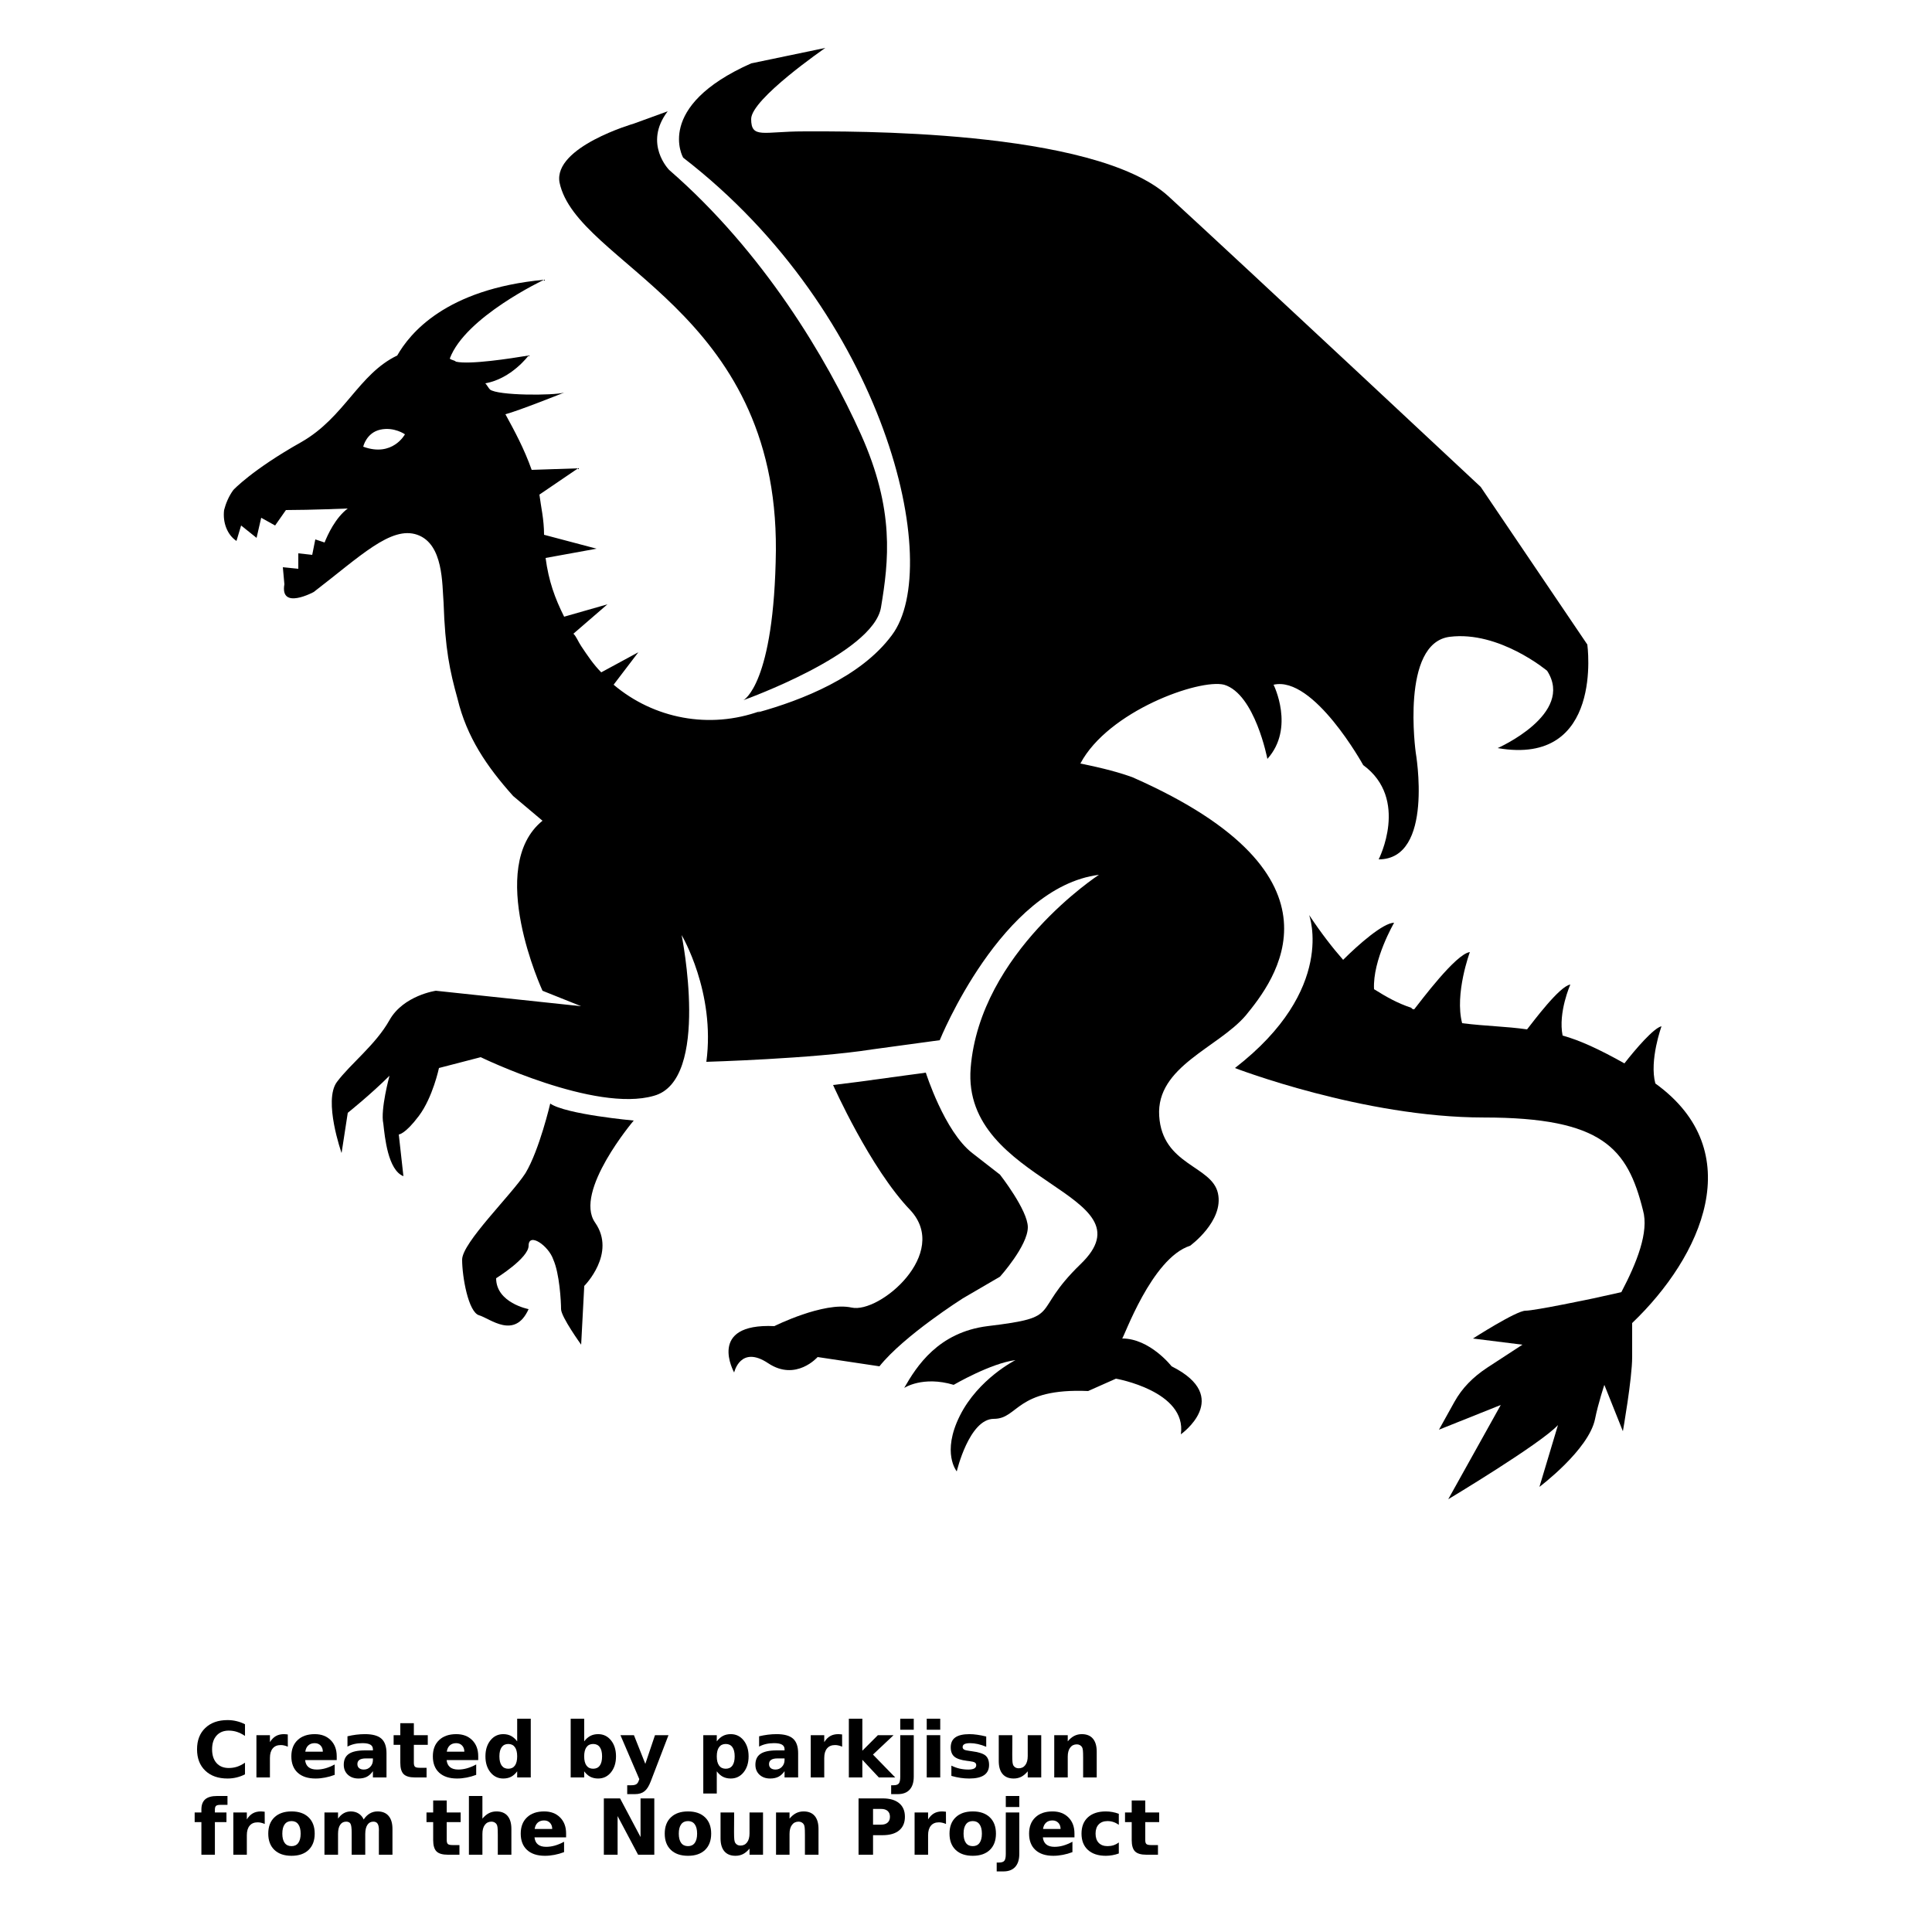
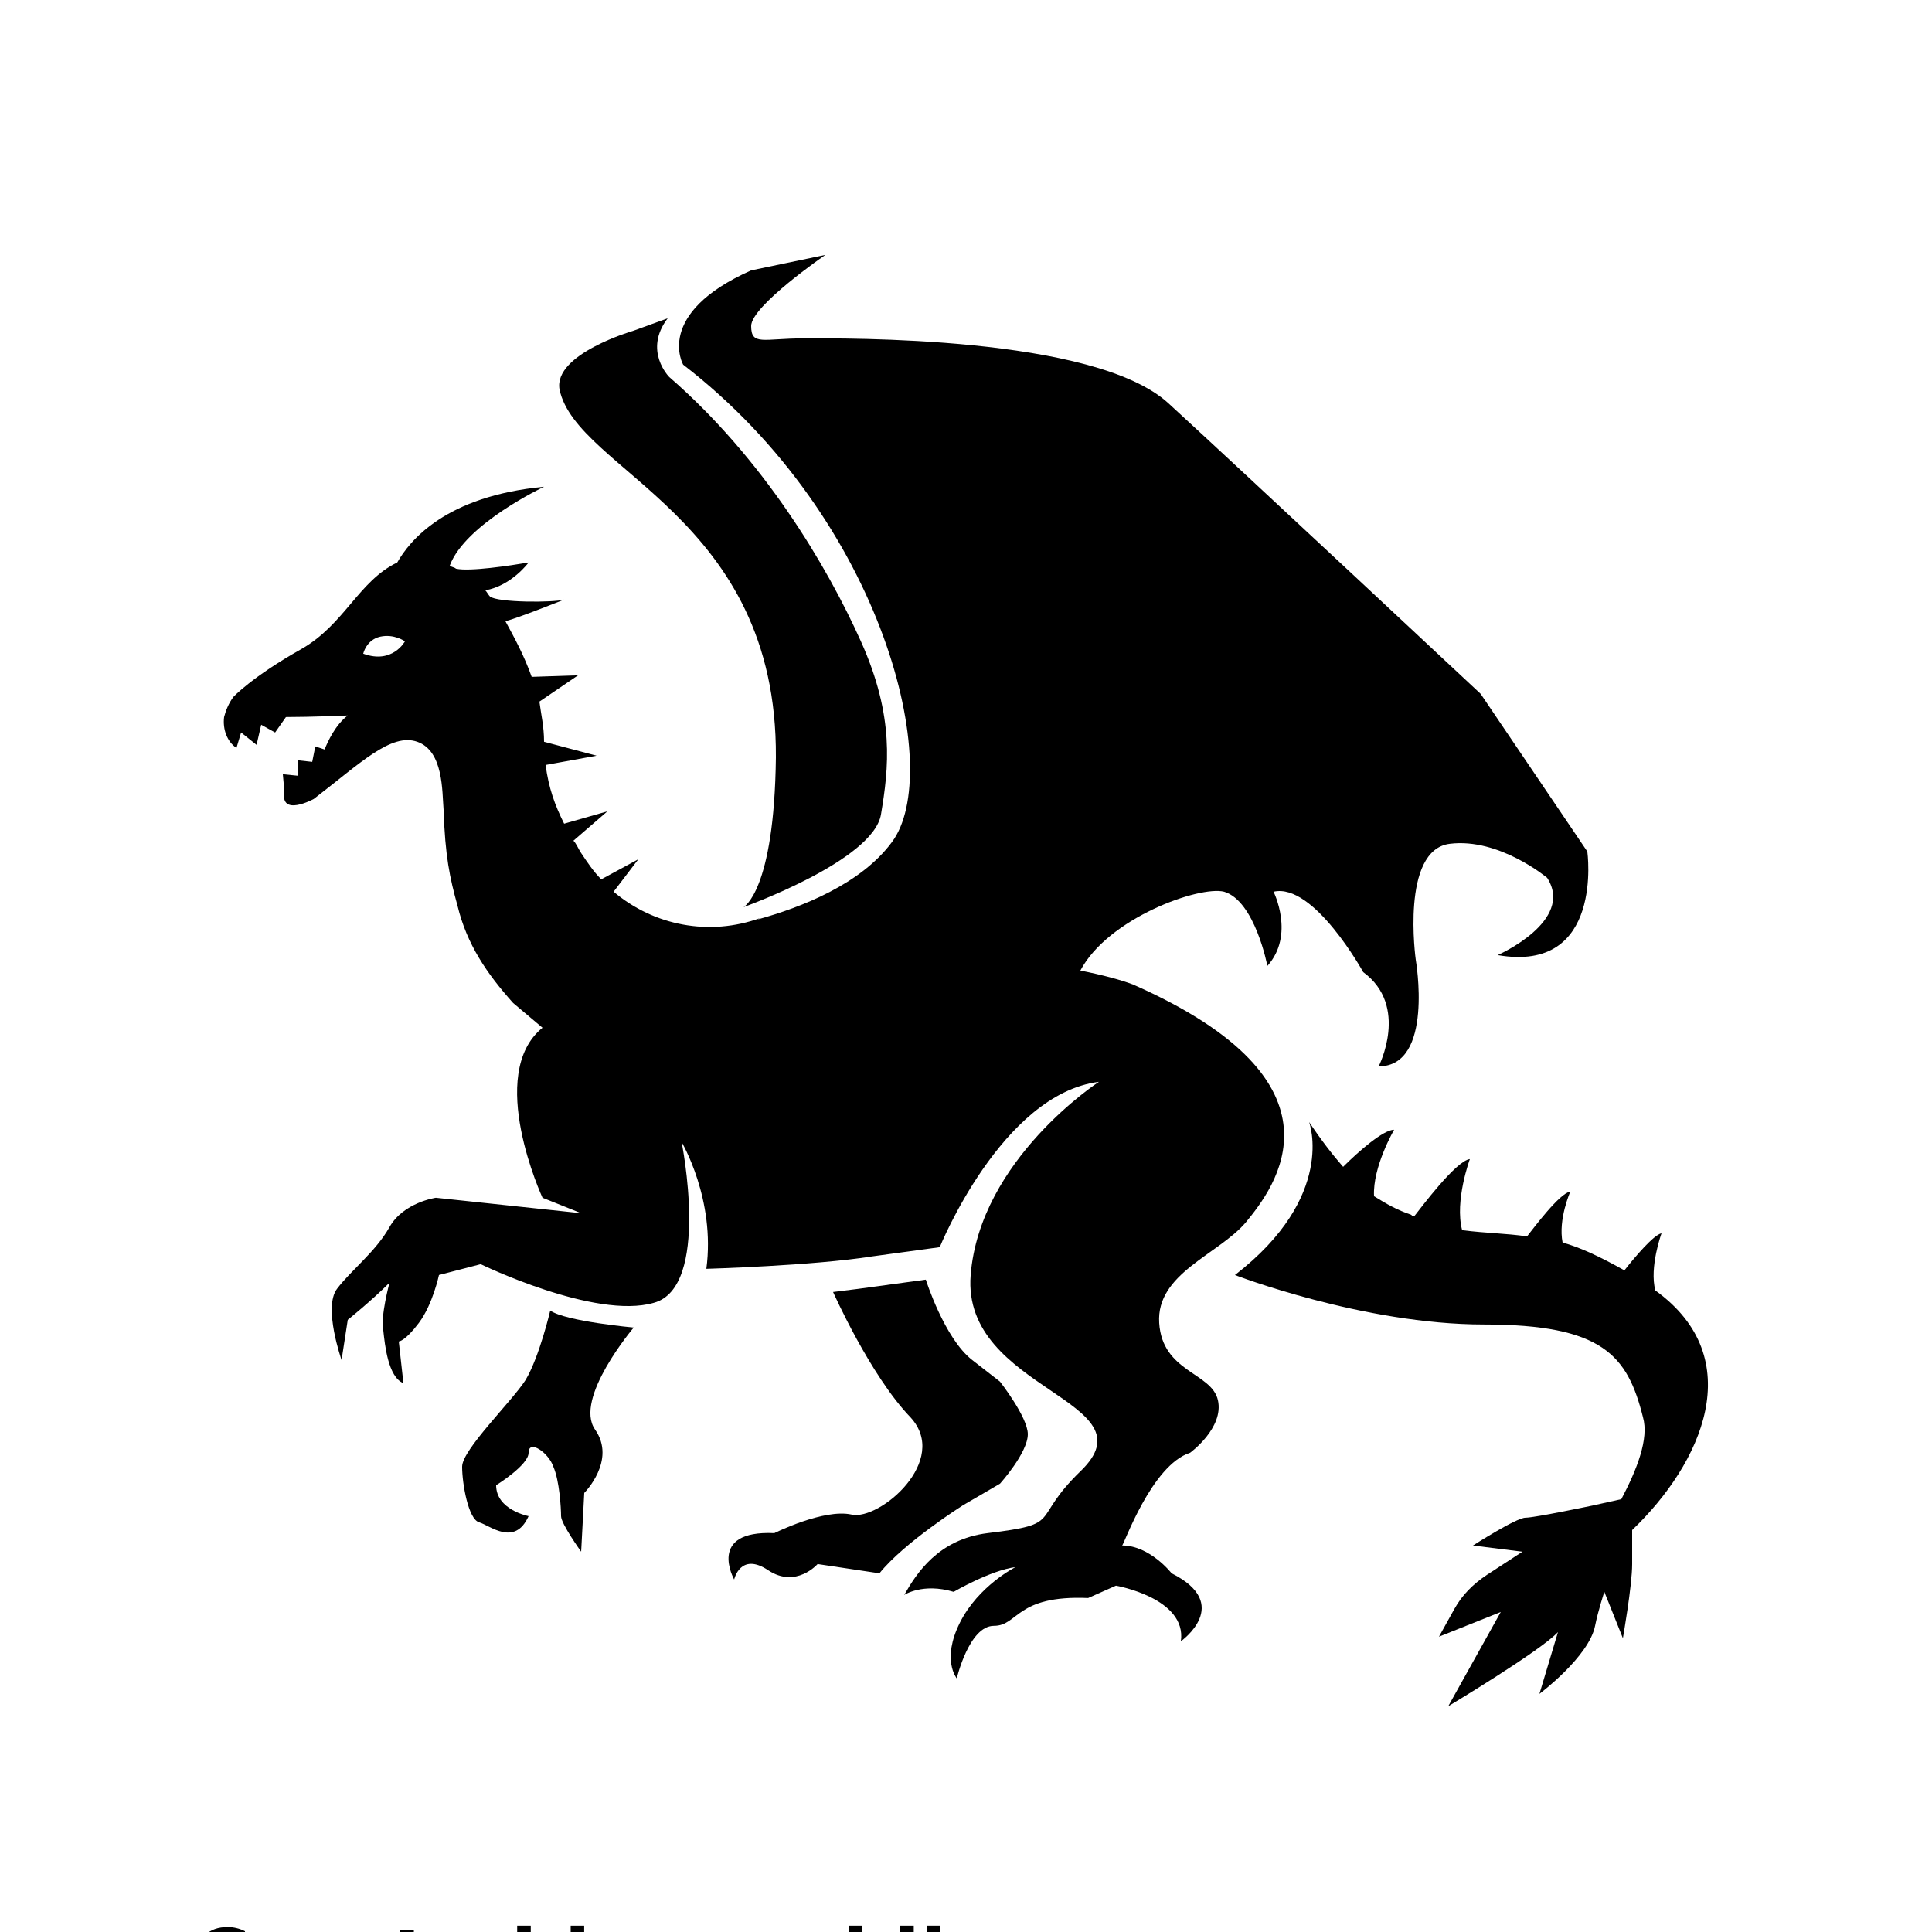
- <svg xmlns="http://www.w3.org/2000/svg" xmlns:xlink="http://www.w3.org/1999/xlink" width="700pt" height="700pt" version="1.1" viewBox="0 0 700 700">
+ <svg xmlns="http://www.w3.org/2000/svg" xmlns:xlink="http://www.w3.org/1999/xlink" width="700pt" height="700pt" version="1.1" viewBox="0 0 700 550" fill="currentColor">
  <defs>
    <symbol id="v" overflow="visible">
      <path d="m18.766-1.125c-0.969 0.5-1.98 0.875-3.031 1.125-1.043 0.258-2.137 0.391-3.281 0.391-3.398 0-6.09-0.945-8.078-2.844-1.992-1.906-2.984-4.484-2.984-7.734 0-3.258 0.992-5.836 2.984-7.734 1.988-1.906 4.68-2.859 8.078-2.859 1.145 0 2.238 0.133 3.281 0.391 1.051 0.25 2.062 0.625 3.031 1.125v4.219c-0.98-0.656-1.945-1.141-2.891-1.453-0.949-0.312-1.949-0.469-3-0.469-1.875 0-3.352 0.605-4.422 1.812-1.074 1.199-1.609 2.856-1.609 4.969 0 2.106 0.535 3.762 1.609 4.969 1.07 1.199 2.547 1.797 4.422 1.797 1.051 0 2.051-0.148 3-0.453 0.945-0.312 1.91-0.801 2.891-1.469z" />
    </symbol>
    <symbol id="b" overflow="visible">
      <path d="m13.734-11.141c-0.438-0.195-0.871-0.344-1.297-0.438-0.418-0.102-0.84-0.156-1.266-0.156-1.262 0-2.231 0.406-2.906 1.219-0.68 0.805-1.016 1.953-1.016 3.453v7.062h-4.891v-15.312h4.891v2.516c0.625-1 1.344-1.727 2.156-2.188 0.82-0.469 1.801-0.703 2.938-0.703 0.164 0 0.344 0.012 0.531 0.031 0.195 0.012 0.477 0.039 0.844 0.078z" />
    </symbol>
    <symbol id="a" overflow="visible">
      <path d="m17.641-7.703v1.406h-11.453c0.125 1.148 0.539 2.008 1.25 2.578 0.707 0.574 1.703 0.859 2.984 0.859 1.031 0 2.082-0.148 3.156-0.453 1.082-0.312 2.191-0.773 3.328-1.391v3.766c-1.156 0.438-2.312 0.766-3.469 0.984-1.156 0.227-2.312 0.344-3.469 0.344-2.773 0-4.93-0.703-6.469-2.109-1.531-1.406-2.297-3.379-2.297-5.922 0-2.5 0.754-4.461 2.266-5.891 1.508-1.438 3.582-2.156 6.219-2.156 2.406 0 4.332 0.73 5.781 2.188 1.445 1.449 2.172 3.383 2.172 5.797zm-5.031-1.625c0-0.926-0.273-1.672-0.812-2.234-0.543-0.57-1.25-0.859-2.125-0.859-0.949 0-1.719 0.266-2.312 0.797s-0.965 1.297-1.109 2.297z" />
    </symbol>
    <symbol id="e" overflow="visible">
      <path d="m9.219-6.891c-1.023 0-1.793 0.172-2.312 0.516-0.512 0.344-0.766 0.855-0.766 1.531 0 0.625 0.207 1.117 0.625 1.469 0.414 0.344 0.988 0.516 1.719 0.516 0.926 0 1.703-0.328 2.328-0.984 0.633-0.664 0.953-1.492 0.953-2.484v-0.562zm7.469-1.844v8.734h-4.922v-2.266c-0.656 0.93-1.398 1.605-2.219 2.031-0.824 0.414-1.824 0.625-3 0.625-1.586 0-2.871-0.457-3.859-1.375-0.992-0.926-1.484-2.129-1.484-3.609 0-1.789 0.613-3.102 1.844-3.938 1.238-0.844 3.18-1.266 5.828-1.266h2.891v-0.391c0-0.77-0.309-1.332-0.922-1.688-0.617-0.363-1.57-0.547-2.859-0.547-1.055 0-2.031 0.105-2.938 0.312-0.898 0.211-1.73 0.523-2.5 0.938v-3.734c1.039-0.25 2.086-0.441 3.141-0.578 1.062-0.133 2.125-0.203 3.188-0.203 2.758 0 4.75 0.547 5.969 1.641 1.227 1.086 1.844 2.856 1.844 5.312z" />
    </symbol>
    <symbol id="c" overflow="visible">
      <path d="m7.703-19.656v4.344h5.047v3.5h-5.047v6.5c0 0.711 0.141 1.188 0.422 1.438s0.836 0.375 1.672 0.375h2.516v3.5h-4.188c-1.938 0-3.312-0.398-4.125-1.203-0.805-0.812-1.203-2.18-1.203-4.109v-6.5h-2.422v-3.5h2.422v-4.344z" />
    </symbol>
    <symbol id="l" overflow="visible">
      <path d="m12.766-13.078v-8.203h4.922v21.281h-4.922v-2.219c-0.668 0.906-1.406 1.57-2.219 1.984s-1.758 0.625-2.828 0.625c-1.887 0-3.434-0.75-4.641-2.25-1.211-1.5-1.812-3.426-1.812-5.781 0-2.363 0.602-4.297 1.812-5.797 1.207-1.5 2.754-2.25 4.641-2.25 1.062 0 2 0.215 2.812 0.641 0.82 0.43 1.566 1.086 2.234 1.969zm-3.219 9.922c1.039 0 1.836-0.379 2.391-1.141 0.551-0.77 0.828-1.883 0.828-3.344 0-1.457-0.277-2.566-0.828-3.328-0.555-0.77-1.352-1.156-2.391-1.156-1.043 0-1.84 0.387-2.391 1.156-0.555 0.762-0.828 1.871-0.828 3.328 0 1.461 0.273 2.574 0.828 3.344 0.551 0.762 1.348 1.141 2.391 1.141z" />
    </symbol>
    <symbol id="k" overflow="visible">
      <path d="m10.5-3.156c1.051 0 1.852-0.379 2.406-1.141 0.551-0.77 0.828-1.883 0.828-3.344 0-1.457-0.277-2.566-0.828-3.328-0.555-0.77-1.355-1.156-2.406-1.156-1.055 0-1.859 0.387-2.422 1.156-0.555 0.773-0.828 1.883-0.828 3.328 0 1.449 0.273 2.559 0.828 3.328 0.562 0.773 1.367 1.156 2.422 1.156zm-3.25-9.922c0.676-0.883 1.422-1.539 2.234-1.969 0.82-0.426 1.766-0.641 2.828-0.641 1.895 0 3.445 0.75 4.656 2.25 1.207 1.5 1.812 3.434 1.812 5.797 0 2.356-0.605 4.281-1.812 5.781-1.211 1.5-2.762 2.25-4.656 2.25-1.062 0-2.008-0.211-2.828-0.625-0.812-0.426-1.559-1.086-2.234-1.984v2.219h-4.891v-21.281h4.891z" />
    </symbol>
    <symbol id="j" overflow="visible">
      <path d="m0.344-15.312h4.891l4.125 10.391 3.5-10.391h4.891l-6.438 16.766c-0.648 1.695-1.402 2.883-2.266 3.562-0.867 0.688-2 1.031-3.406 1.031h-2.844v-3.219h1.531c0.832 0 1.438-0.137 1.812-0.406 0.383-0.262 0.68-0.73 0.891-1.406l0.141-0.422z" />
    </symbol>
    <symbol id="i" overflow="visible">
      <path d="m7.25-2.219v8.047h-4.891v-21.141h4.891v2.234c0.676-0.883 1.422-1.539 2.234-1.969 0.82-0.426 1.766-0.641 2.828-0.641 1.895 0 3.445 0.75 4.656 2.25 1.207 1.5 1.812 3.434 1.812 5.797 0 2.356-0.605 4.281-1.812 5.781-1.211 1.5-2.762 2.25-4.656 2.25-1.062 0-2.008-0.211-2.828-0.625-0.812-0.426-1.559-1.086-2.234-1.984zm3.25-9.906c-1.055 0-1.859 0.387-2.422 1.156-0.555 0.773-0.828 1.883-0.828 3.328 0 1.449 0.273 2.559 0.828 3.328 0.562 0.773 1.367 1.156 2.422 1.156 1.051 0 1.852-0.379 2.406-1.141 0.551-0.77 0.828-1.883 0.828-3.344 0-1.457-0.277-2.566-0.828-3.328-0.555-0.77-1.355-1.156-2.406-1.156z" />
    </symbol>
    <symbol id="u" overflow="visible">
      <path d="m2.359-21.281h4.891v11.594l5.625-5.625h5.688l-7.469 7.031 8.062 8.281h-5.938l-5.969-6.391v6.391h-4.891z" />
    </symbol>
    <symbol id="h" overflow="visible">
      <path d="m2.359-15.312h4.891v15.031c0 2.051-0.496 3.617-1.484 4.703-0.98 1.082-2.406 1.625-4.281 1.625h-2.422v-3.219h0.859c0.926 0 1.562-0.211 1.906-0.625 0.352-0.418 0.531-1.246 0.531-2.484zm0-5.969h4.891v4h-4.891z" />
    </symbol>
    <symbol id="t" overflow="visible">
      <path d="m2.359-15.312h4.891v15.312h-4.891zm0-5.969h4.891v4h-4.891z" />
    </symbol>
    <symbol id="s" overflow="visible">
      <path d="m14.312-14.828v3.719c-1.043-0.438-2.055-0.766-3.031-0.984-0.98-0.219-1.902-0.328-2.766-0.328-0.93 0-1.621 0.117-2.078 0.344-0.449 0.23-0.672 0.59-0.672 1.078 0 0.387 0.172 0.684 0.516 0.891 0.344 0.211 0.957 0.367 1.844 0.469l0.859 0.125c2.508 0.324 4.195 0.852 5.062 1.578 0.863 0.73 1.297 1.871 1.297 3.422 0 1.637-0.605 2.867-1.812 3.688-1.199 0.812-2.992 1.219-5.375 1.219-1.023 0-2.074-0.078-3.156-0.234-1.074-0.156-2.18-0.395-3.312-0.719v-3.719c0.969 0.48 1.961 0.84 2.984 1.078 1.031 0.23 2.078 0.344 3.141 0.344 0.957 0 1.676-0.129 2.156-0.391 0.477-0.27 0.719-0.664 0.719-1.188 0-0.438-0.168-0.758-0.5-0.969-0.336-0.219-0.996-0.383-1.984-0.5l-0.859-0.109c-2.18-0.27-3.703-0.773-4.578-1.516-0.875-0.738-1.312-1.859-1.312-3.359 0-1.625 0.551-2.828 1.656-3.609 1.113-0.789 2.82-1.188 5.125-1.188 0.895 0 1.836 0.074 2.828 0.219 1 0.137 2.082 0.352 3.25 0.641z" />
    </symbol>
    <symbol id="g" overflow="visible">
      <path d="m2.188-5.969v-9.344h4.922v1.531c0 0.836-0.008 1.875-0.016 3.125-0.012 1.25-0.016 2.086-0.016 2.5 0 1.242 0.031 2.133 0.094 2.672 0.07 0.543 0.18 0.934 0.328 1.172 0.207 0.324 0.473 0.574 0.797 0.75 0.32 0.168 0.691 0.25 1.109 0.25 1.02 0 1.82-0.391 2.406-1.172 0.582-0.781 0.875-1.867 0.875-3.266v-7.562h4.891v15.312h-4.891v-2.219c-0.742 0.898-1.523 1.559-2.344 1.984-0.824 0.414-1.734 0.625-2.734 0.625-1.762 0-3.106-0.539-4.031-1.625-0.93-1.082-1.391-2.66-1.391-4.734z" />
    </symbol>
    <symbol id="f" overflow="visible">
      <path d="m17.75-9.328v9.328h-4.922v-7.141c0-1.32-0.031-2.234-0.094-2.734s-0.168-0.867-0.312-1.109c-0.188-0.312-0.449-0.555-0.781-0.734-0.324-0.176-0.695-0.266-1.109-0.266-1.023 0-1.824 0.398-2.406 1.188-0.586 0.781-0.875 1.871-0.875 3.266v7.531h-4.891v-15.312h4.891v2.234c0.738-0.883 1.52-1.539 2.344-1.969 0.832-0.426 1.75-0.641 2.75-0.641 1.77 0 3.113 0.547 4.031 1.641 0.914 1.086 1.375 2.656 1.375 4.719z" />
    </symbol>
    <symbol id="r" overflow="visible">
      <path d="m12.422-21.281v3.219h-2.703c-0.688 0-1.172 0.125-1.453 0.375-0.273 0.25-0.406 0.688-0.406 1.312v1.062h4.188v3.5h-4.188v11.812h-4.891v-11.812h-2.438v-3.5h2.438v-1.062c0-1.664 0.461-2.898 1.391-3.703 0.926-0.801 2.367-1.203 4.328-1.203z" />
    </symbol>
    <symbol id="d" overflow="visible">
      <path d="m9.641-12.188c-1.086 0-1.914 0.391-2.484 1.172-0.574 0.781-0.859 1.906-0.859 3.375s0.285 2.594 0.859 3.375c0.57 0.773 1.398 1.156 2.484 1.156 1.062 0 1.875-0.383 2.438-1.156 0.57-0.781 0.859-1.906 0.859-3.375s-0.289-2.594-0.859-3.375c-0.562-0.781-1.375-1.172-2.438-1.172zm0-3.5c2.633 0 4.691 0.715 6.172 2.141 1.477 1.418 2.219 3.387 2.219 5.906 0 2.512-0.742 4.481-2.219 5.906-1.48 1.418-3.539 2.125-6.172 2.125-2.648 0-4.715-0.707-6.203-2.125-1.492-1.426-2.234-3.394-2.234-5.906 0-2.519 0.742-4.488 2.234-5.906 1.488-1.426 3.555-2.141 6.203-2.141z" />
    </symbol>
    <symbol id="q" overflow="visible">
      <path d="m16.547-12.766c0.613-0.945 1.348-1.672 2.203-2.172 0.852-0.5 1.789-0.75 2.812-0.75 1.758 0 3.098 0.547 4.016 1.641 0.926 1.086 1.391 2.656 1.391 4.719v9.328h-4.922v-7.984-0.359c0.008-0.133 0.016-0.32 0.016-0.562 0-1.082-0.164-1.863-0.484-2.344-0.312-0.488-0.824-0.734-1.531-0.734-0.93 0-1.648 0.387-2.156 1.156-0.512 0.762-0.773 1.867-0.781 3.312v7.516h-4.922v-7.984c0-1.695-0.148-2.785-0.438-3.266-0.293-0.488-0.812-0.734-1.562-0.734-0.938 0-1.664 0.387-2.172 1.156-0.512 0.762-0.766 1.859-0.766 3.297v7.531h-4.922v-15.312h4.922v2.234c0.602-0.863 1.289-1.516 2.062-1.953 0.781-0.438 1.641-0.656 2.578-0.656 1.062 0 2 0.258 2.812 0.766 0.812 0.512 1.426 1.23 1.844 2.156z" />
    </symbol>
    <symbol id="p" overflow="visible">
      <path d="m17.75-9.328v9.328h-4.922v-7.109c0-1.344-0.031-2.266-0.094-2.766s-0.168-0.867-0.312-1.109c-0.188-0.312-0.449-0.555-0.781-0.734-0.324-0.176-0.695-0.266-1.109-0.266-1.023 0-1.824 0.398-2.406 1.188-0.586 0.781-0.875 1.871-0.875 3.266v7.531h-4.891v-21.281h4.891v8.203c0.738-0.883 1.52-1.539 2.344-1.969 0.832-0.426 1.75-0.641 2.75-0.641 1.77 0 3.113 0.547 4.031 1.641 0.914 1.086 1.375 2.656 1.375 4.719z" />
    </symbol>
    <symbol id="o" overflow="visible">
      <path d="m2.578-20.406h5.875l7.422 14v-14h4.984v20.406h-5.875l-7.422-14v14h-4.984z" />
    </symbol>
    <symbol id="n" overflow="visible">
      <path d="m2.578-20.406h8.734c2.594 0 4.582 0.578 5.969 1.734 1.395 1.148 2.094 2.789 2.094 4.922 0 2.137-0.699 3.781-2.094 4.938-1.387 1.156-3.375 1.734-5.969 1.734h-3.484v7.078h-5.25zm5.25 3.812v5.703h2.922c1.02 0 1.805-0.25 2.359-0.75 0.562-0.5 0.844-1.203 0.844-2.109 0-0.914-0.281-1.617-0.844-2.109-0.555-0.488-1.34-0.734-2.359-0.734z" />
    </symbol>
    <symbol id="m" overflow="visible">
      <path d="m14.719-14.828v3.984c-0.656-0.457-1.324-0.797-2-1.016-0.668-0.219-1.359-0.328-2.078-0.328-1.367 0-2.434 0.402-3.203 1.203-0.762 0.793-1.141 1.906-1.141 3.344 0 1.43 0.379 2.543 1.141 3.344 0.77 0.793 1.836 1.188 3.203 1.188 0.758 0 1.484-0.109 2.172-0.328 0.688-0.227 1.32-0.566 1.906-1.016v4c-0.762 0.281-1.539 0.488-2.328 0.625-0.781 0.145-1.574 0.219-2.375 0.219-2.762 0-4.922-0.707-6.484-2.125-1.555-1.414-2.328-3.383-2.328-5.906 0-2.531 0.773-4.504 2.328-5.922 1.562-1.414 3.723-2.125 6.484-2.125 0.801 0 1.594 0.074 2.375 0.219 0.781 0.137 1.555 0.352 2.328 0.641z" />
    </symbol>
  </defs>
  <g>
    <path d="m599.76 392.56c-2.238-8.398 2.238-20.719 2.238-20.719-2.801 0.559-9.52 8.398-13.441 13.441-8.961-5.039-16.238-8.398-22.398-10.078-1.68-8.398 2.801-18.48 2.801-18.48-3.922 0.559-13.441 13.441-15.68 16.238-7.84-1.121-14.559-1.121-23.52-2.238-2.801-10.641 2.801-25.762 2.801-25.762-5.039 0.559-17.922 17.922-20.16 20.719-0.559 0-0.559 0-1.121-0.559-5.039-1.68-8.961-3.922-13.441-6.719-0.559-10.641 7.281-24.078 7.281-24.078-3.922 0-12.879 7.84-18.48 13.441-3.922-4.481-7.84-9.52-12.32-16.238 0 0 10.078 26.879-26.879 55.441 0 0 46.48 17.922 90.16 17.922 43.121 0 52.078 11.199 57.68 33.602 2.238 7.84-2.238 19.039-7.84 29.68l-10.078 2.238s-21.281 4.481-24.641 4.481-19.039 10.078-19.039 10.078l17.922 2.238-12.879 8.398c-5.039 3.359-8.961 7.281-11.762 12.32l-5.602 10.078 22.398-8.961-19.039 34.16s33.602-20.16 39.762-26.879l-6.719 22.398s17.922-13.441 20.16-24.641c1.121-5.602 3.359-12.32 3.359-12.32l6.719 16.801s3.359-19.039 3.359-26.879v-12.32c25.195-24.082 42.559-62.164 8.398-86.805z" />
    <path d="m362.32 462.56s10.078-11.199 10.078-17.922c0-6.16-10.078-19.039-10.078-19.039l-10.078-7.84c-10.078-7.84-16.801-29.121-16.801-29.121l-24.641 3.359-8.961 1.121s13.441 30.238 28 45.359c14.559 15.68-11.199 37.52-21.281 35.281-10.078-2.238-28 6.719-28 6.719-24.641-1.121-14.559 16.801-14.559 16.801s2.238-10.078 12.32-3.359c10.078 6.719 17.922-2.238 17.922-2.238l22.398 3.359c8.961-11.199 30.238-24.641 30.238-24.641z" />
    <path d="m199.36 399.84s-3.922 16.801-8.961 25.199c-5.039 7.84-22.961 25.199-22.961 31.359 0 6.16 2.238 19.039 6.16 20.16s12.879 8.961 17.922-2.238c0 0-11.762-2.238-11.762-11.199 0 0 11.762-7.281 11.762-11.762 0-5.039 7.281 0 8.961 5.039 2.238 5.039 2.801 15.121 2.801 17.922 0 2.801 7.281 12.879 7.281 12.879l1.121-21.281s11.762-11.762 3.922-22.961c-7.84-11.199 14-36.961 14-36.961-0.004 0.004-24.645-2.234-30.246-6.156z" />
    <path d="m431.2 451.36s12.32-8.961 10.078-19.039c-2.238-10.078-20.16-10.078-21.281-28-1.121-17.922 21.281-24.641 31.359-36.398 10.078-12.32 40.32-50.398-40.879-86.238-4.481-1.68-10.641-3.359-19.039-5.039 10.078-19.039 43.121-30.801 52.078-28.559 11.199 3.359 15.68 26.879 15.68 26.879 10.078-11.199 2.238-26.879 2.238-26.879 14.559-3.359 32.48 29.121 32.48 29.121 16.801 12.32 5.602 34.16 5.602 34.16 20.16 0 13.441-38.641 13.441-38.641s-5.602-39.762 12.32-42c17.922-2.238 35.281 12.32 35.281 12.32 10.078 15.68-17.922 28-17.922 28 38.641 6.719 32.48-37.52 32.48-37.52l-38.641-57.121s-86.238-80.641-113.12-105.28c-26.879-24.641-117.6-23.52-132.16-23.52-14.555-0.004-19.035 2.793-19.035-4.484 0-7.281 26.879-25.762 26.879-25.762l-26.879 5.602c-35.281 15.68-24.641 34.16-24.641 34.16 73.359 56.559 94.641 147.84 75.602 173.04-11.199 15.121-32.48 23.52-48.719 28l1.121-0.559c-18.48 6.719-38.641 2.801-53.199-9.52l8.961-11.762-13.441 7.281c-2.801-2.801-5.039-6.16-7.281-9.52-1.121-1.68-1.68-3.359-2.801-4.481l12.32-10.641-15.684 4.481c-3.359-6.719-5.602-12.879-6.719-21.281l18.48-3.359-19.039-5.039c0-5.602-1.121-10.078-1.68-14.559l14-9.52-16.801 0.559c-2.801-7.84-6.16-14-9.52-20.16 4.481-1.121 21.281-7.84 21.281-7.84-3.922 1.121-24.078 1.121-26.879-1.121-0.559-0.559-1.121-1.68-1.68-2.238 9.52-1.68 15.68-10.078 15.68-10.078-6.719 1.121-21.281 3.359-26.32 2.238-0.559-0.559-1.68-0.559-2.238-1.121 5.602-15.121 34.16-28.559 34.16-28.559-35.84 3.359-48.719 19.602-53.199 27.441-14.004 6.715-19.047 22.395-34.727 31.355-17.922 10.078-24.641 17.359-24.641 17.359-1.68 2.242-2.797 5.039-3.359 7.281-0.559 4.481 1.121 8.961 4.481 11.199l1.68-5.602 5.602 4.481 1.68-7.281 5.039 2.801 3.922-5.598c8.957 0 22.398-0.562 22.398-0.562-4.481 3.359-7.281 9.52-8.398 12.32l-3.359-1.121-1.121 5.602-5.039-0.559v5.602l-5.602-0.559 0.559 6.16c-1.68 9.52 10.641 2.801 10.641 2.801 16.801-12.879 28-24.078 37.52-20.719s8.961 17.922 9.52 24.641c0.559 16.801 2.238 24.641 5.039 34.719 3.359 14 10.641 24.641 20.16 35.281l10.641 8.961c-20.719 16.801 0 61.602 0 61.602l14 5.602-52.641-5.602s-11.762 1.68-16.801 10.641c-5.039 8.961-14 15.68-19.039 22.398s1.68 25.762 1.68 25.762l2.242-14.57s8.398-6.719 15.121-13.441c0 0-3.359 12.32-2.238 17.359 0.559 5.039 1.68 16.801 7.281 19.039l-1.68-15.121s2.238 0 7.281-6.719c5.039-6.719 7.281-17.359 7.281-17.359l15.121-3.922s41.441 20.16 62.719 14c20.719-5.602 10.078-58.238 10.078-58.238s12.32 20.719 8.961 45.922c0 0 38.641-1.121 59.922-4.481l24.641-3.359s22.398-55.441 57.68-59.922c0 0-43.121 28-46.48 70s66.641 45.359 39.762 71.121c-18.48 17.922-5.602 19.039-33.602 22.398-17.922 2.238-25.762 14.559-30.238 22.398 0 0 6.719-4.481 17.922-1.121 0 0 13.441-7.84 22.398-8.961 0 0-13.441 6.719-20.16 20.16s-1.121 20.16-1.121 20.16 4.481-19.039 13.441-19.039c8.961 0 7.84-11.199 34.16-10.078l10.078-4.481s25.762 4.481 23.52 20.16c0 0 19.039-13.441-3.359-24.641 0 0-7.84-10.078-17.922-10.078 0.555 0.004 10.633-29.117 24.633-33.598zm-299.6-289.52s1.121-5.039 6.16-6.16c5.039-1.121 8.961 1.68 8.961 1.68-0.004 0-4.484 8.402-15.121 4.481z" />
    <path d="m281.12 199.36c-0.559 48.719-11.762 54.32-11.762 54.32s47.039-16.801 49.84-33.602 5.039-35.281-7.281-62.719c-12.316-27.438-35.277-66.078-69.438-95.758 0 0-9.52-9.52-0.559-21.281l-12.32 4.481s-29.121 8.398-26.879 21.281c6.156 29.68 78.957 45.918 78.398 133.28z" />
    <use x="70" y="644" xlink:href="#v" />
    <use x="90.551" y="644" xlink:href="#b" />
    <use x="104.359" y="644" xlink:href="#a" />
    <use x="123.348" y="644" xlink:href="#e" />
    <use x="142.242" y="644" xlink:href="#c" />
    <use x="155.629" y="644" xlink:href="#a" />
    <use x="174.617" y="644" xlink:href="#l" />
    <use x="204.41" y="644" xlink:href="#k" />
    <use x="224.453" y="644" xlink:href="#j" />
    <use x="252.453" y="644" xlink:href="#i" />
    <use x="272.492" y="644" xlink:href="#e" />
    <use x="291.391" y="644" xlink:href="#b" />
    <use x="305.195" y="644" xlink:href="#u" />
    <use x="323.82" y="644" xlink:href="#h" />
    <use x="333.414" y="644" xlink:href="#t" />
    <use x="343.016" y="644" xlink:href="#s" />
    <use x="359.68" y="644" xlink:href="#g" />
    <use x="379.613" y="644" xlink:href="#f" />
    <use x="70" y="672" xlink:href="#r" />
    <use x="82.184" y="672" xlink:href="#b" />
    <use x="95.992" y="672" xlink:href="#d" />
    <use x="115.227" y="672" xlink:href="#q" />
    <use x="154.152" y="672" xlink:href="#c" />
    <use x="167.535" y="672" xlink:href="#p" />
    <use x="187.469" y="672" xlink:href="#a" />
    <use x="216.207" y="672" xlink:href="#o" />
    <use x="239.641" y="672" xlink:href="#d" />
    <use x="258.879" y="672" xlink:href="#g" />
    <use x="278.812" y="672" xlink:href="#f" />
    <use x="308.492" y="672" xlink:href="#n" />
    <use x="329.016" y="672" xlink:href="#b" />
    <use x="342.82" y="672" xlink:href="#d" />
    <use x="362.059" y="672" xlink:href="#h" />
    <use x="371.656" y="672" xlink:href="#a" />
    <use x="390.648" y="672" xlink:href="#m" />
    <use x="407.242" y="672" xlink:href="#c" />
  </g>
</svg>
